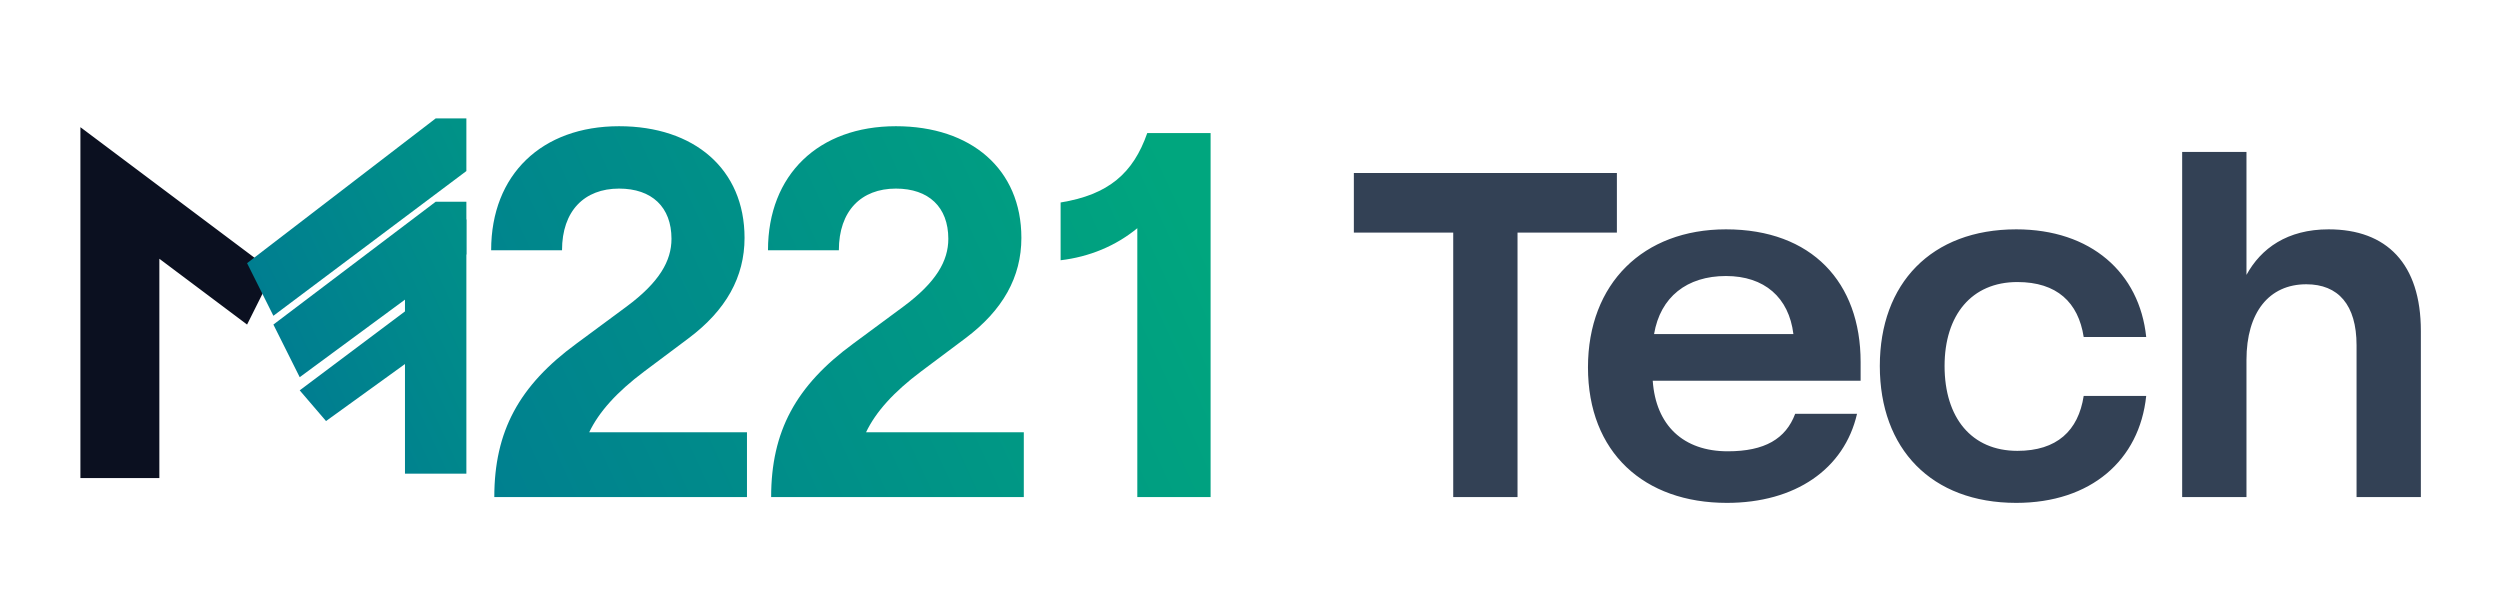
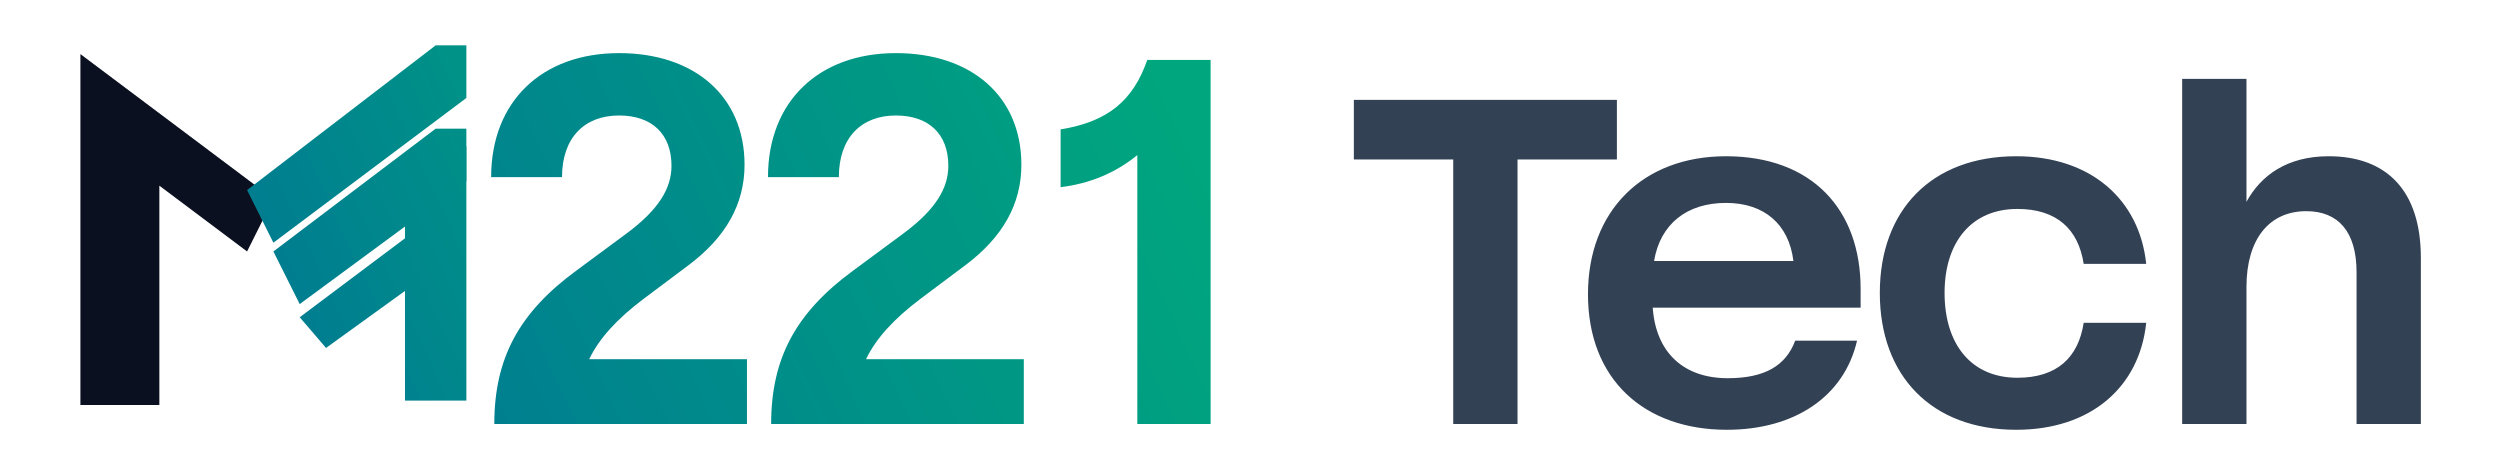
- <svg xmlns="http://www.w3.org/2000/svg" viewBox="0 0 342 84" role="img" aria-labelledby="title desc">
+ <svg xmlns="http://www.w3.org/2000/svg" viewBox="0 10 342 64" role="img" aria-labelledby="title desc">
  <defs>
    <linearGradient id="word-data-light" x1="58" y1="68" x2="166" y2="18" gradientUnits="userSpaceOnUse">
      <stop offset="0" stop-color="#007C91" />
      <stop offset="1" stop-color="#00A67E" />
    </linearGradient>
  </defs>
  <g transform="translate(-1 3) scale(.6)">
    <path d="M20 104V24L64 57L58 69L38 54V104Z" fill="#0B1020" />
    <path d="M58 55L101 22H108V34L64 67Z" fill="url(#word-data-light)" />
    <path d="M64 69L101 41H108V53L70 81Z" fill="url(#word-data-light)" />
    <path d="M70 84L94 66V56L108 45V103H94V78L76 91Z" fill="url(#word-data-light)" />
  </g>
  <path d="M71.184 68.0H104.686V59.135H83.104C84.432 56.346 86.889 53.623 90.607 50.834L96.684 46.285C101.83 42.434 104.354 37.885 104.354 32.539C104.354 23.143 97.48 17.266 87.188 17.266C76.629 17.266 69.689 23.873 69.689 34.232H79.385C79.385 28.854 82.439 25.799 87.188 25.799C91.67 25.799 94.359 28.322 94.359 32.672C94.359 35.693 92.699 38.615 88.217 41.936L81.344 47.016C73.508 52.76 70.121 59.002 70.121 68.0Z" transform="translate(-2.5 0)" fill="url(#word-data-light)" />
  <path d="M110.055 68.0H143.557V59.135H121.975C123.303 56.346 125.76 53.623 129.479 50.834L135.555 46.285C140.701 42.434 143.225 37.885 143.225 32.539C143.225 23.143 136.352 17.266 126.059 17.266C115.5 17.266 108.561 23.873 108.561 34.232H118.256C118.256 28.854 121.311 25.799 126.059 25.799C130.541 25.799 133.23 28.322 133.23 32.672C133.23 35.693 131.57 38.615 127.088 41.936L120.215 47.016C112.379 52.76 108.992 59.002 108.992 68.0Z" transform="translate(-3.5 0)" fill="url(#word-data-light)" />
  <path d="M163.584 68.0H173.611V18.203H164.945C163.02 23.715 159.633 26.637 153.092 27.699V35.602C157.043 35.137 160.629 33.643 163.584 31.219Z" transform="translate(-8 0)" fill="url(#word-data-light)" />
  <path d="M183.479 68.0H193.041V28.672H207.816V19.807H168.703V28.672H183.479ZM224.168 68.863C234.328 68.863 241.633 63.85 243.525 55.613H234.328C232.934 59.334 229.812 61.193 224.301 61.193C217.693 61.193 213.609 57.342 213.145 50.701H244.057V47.912C244.057 36.092 236.818 28.189 224.035 28.189C211.75 28.189 203.516 36.225 203.516 48.709C203.516 61.393 211.883 68.863 224.168 68.863ZM213.344 43.762C214.273 38.25 218.225 35.129 224.035 35.129C229.746 35.129 233.398 38.316 234.062 43.762ZM267.199 68.863C278.289 68.863 285.527 62.52 286.523 52.957H277.227C276.43 58.137 273.242 61.127 267.365 61.127C260.559 61.127 256.541 56.213 256.541 48.51C256.541 40.939 260.559 36.025 267.365 36.025C273.242 36.025 276.43 39.047 277.227 44.193H286.523C285.527 34.631 278.289 28.189 267.199 28.189C254.582 28.189 246.912 36.225 246.912 48.51C246.912 60.828 254.582 68.863 267.199 68.863ZM291.869 68.0H301.432V47.613C301.432 40.541 304.785 36.357 310.33 36.357C315.078 36.357 317.801 39.412 317.801 45.422V68.0H327.363V43.297C327.363 33.303 322.283 28.189 313.65 28.189C307.508 28.189 303.59 31.012 301.432 34.963V16.68H291.869Z" transform="matrix(.92 0 0 .92 30 5.44)" fill="#334155" />
</svg>
